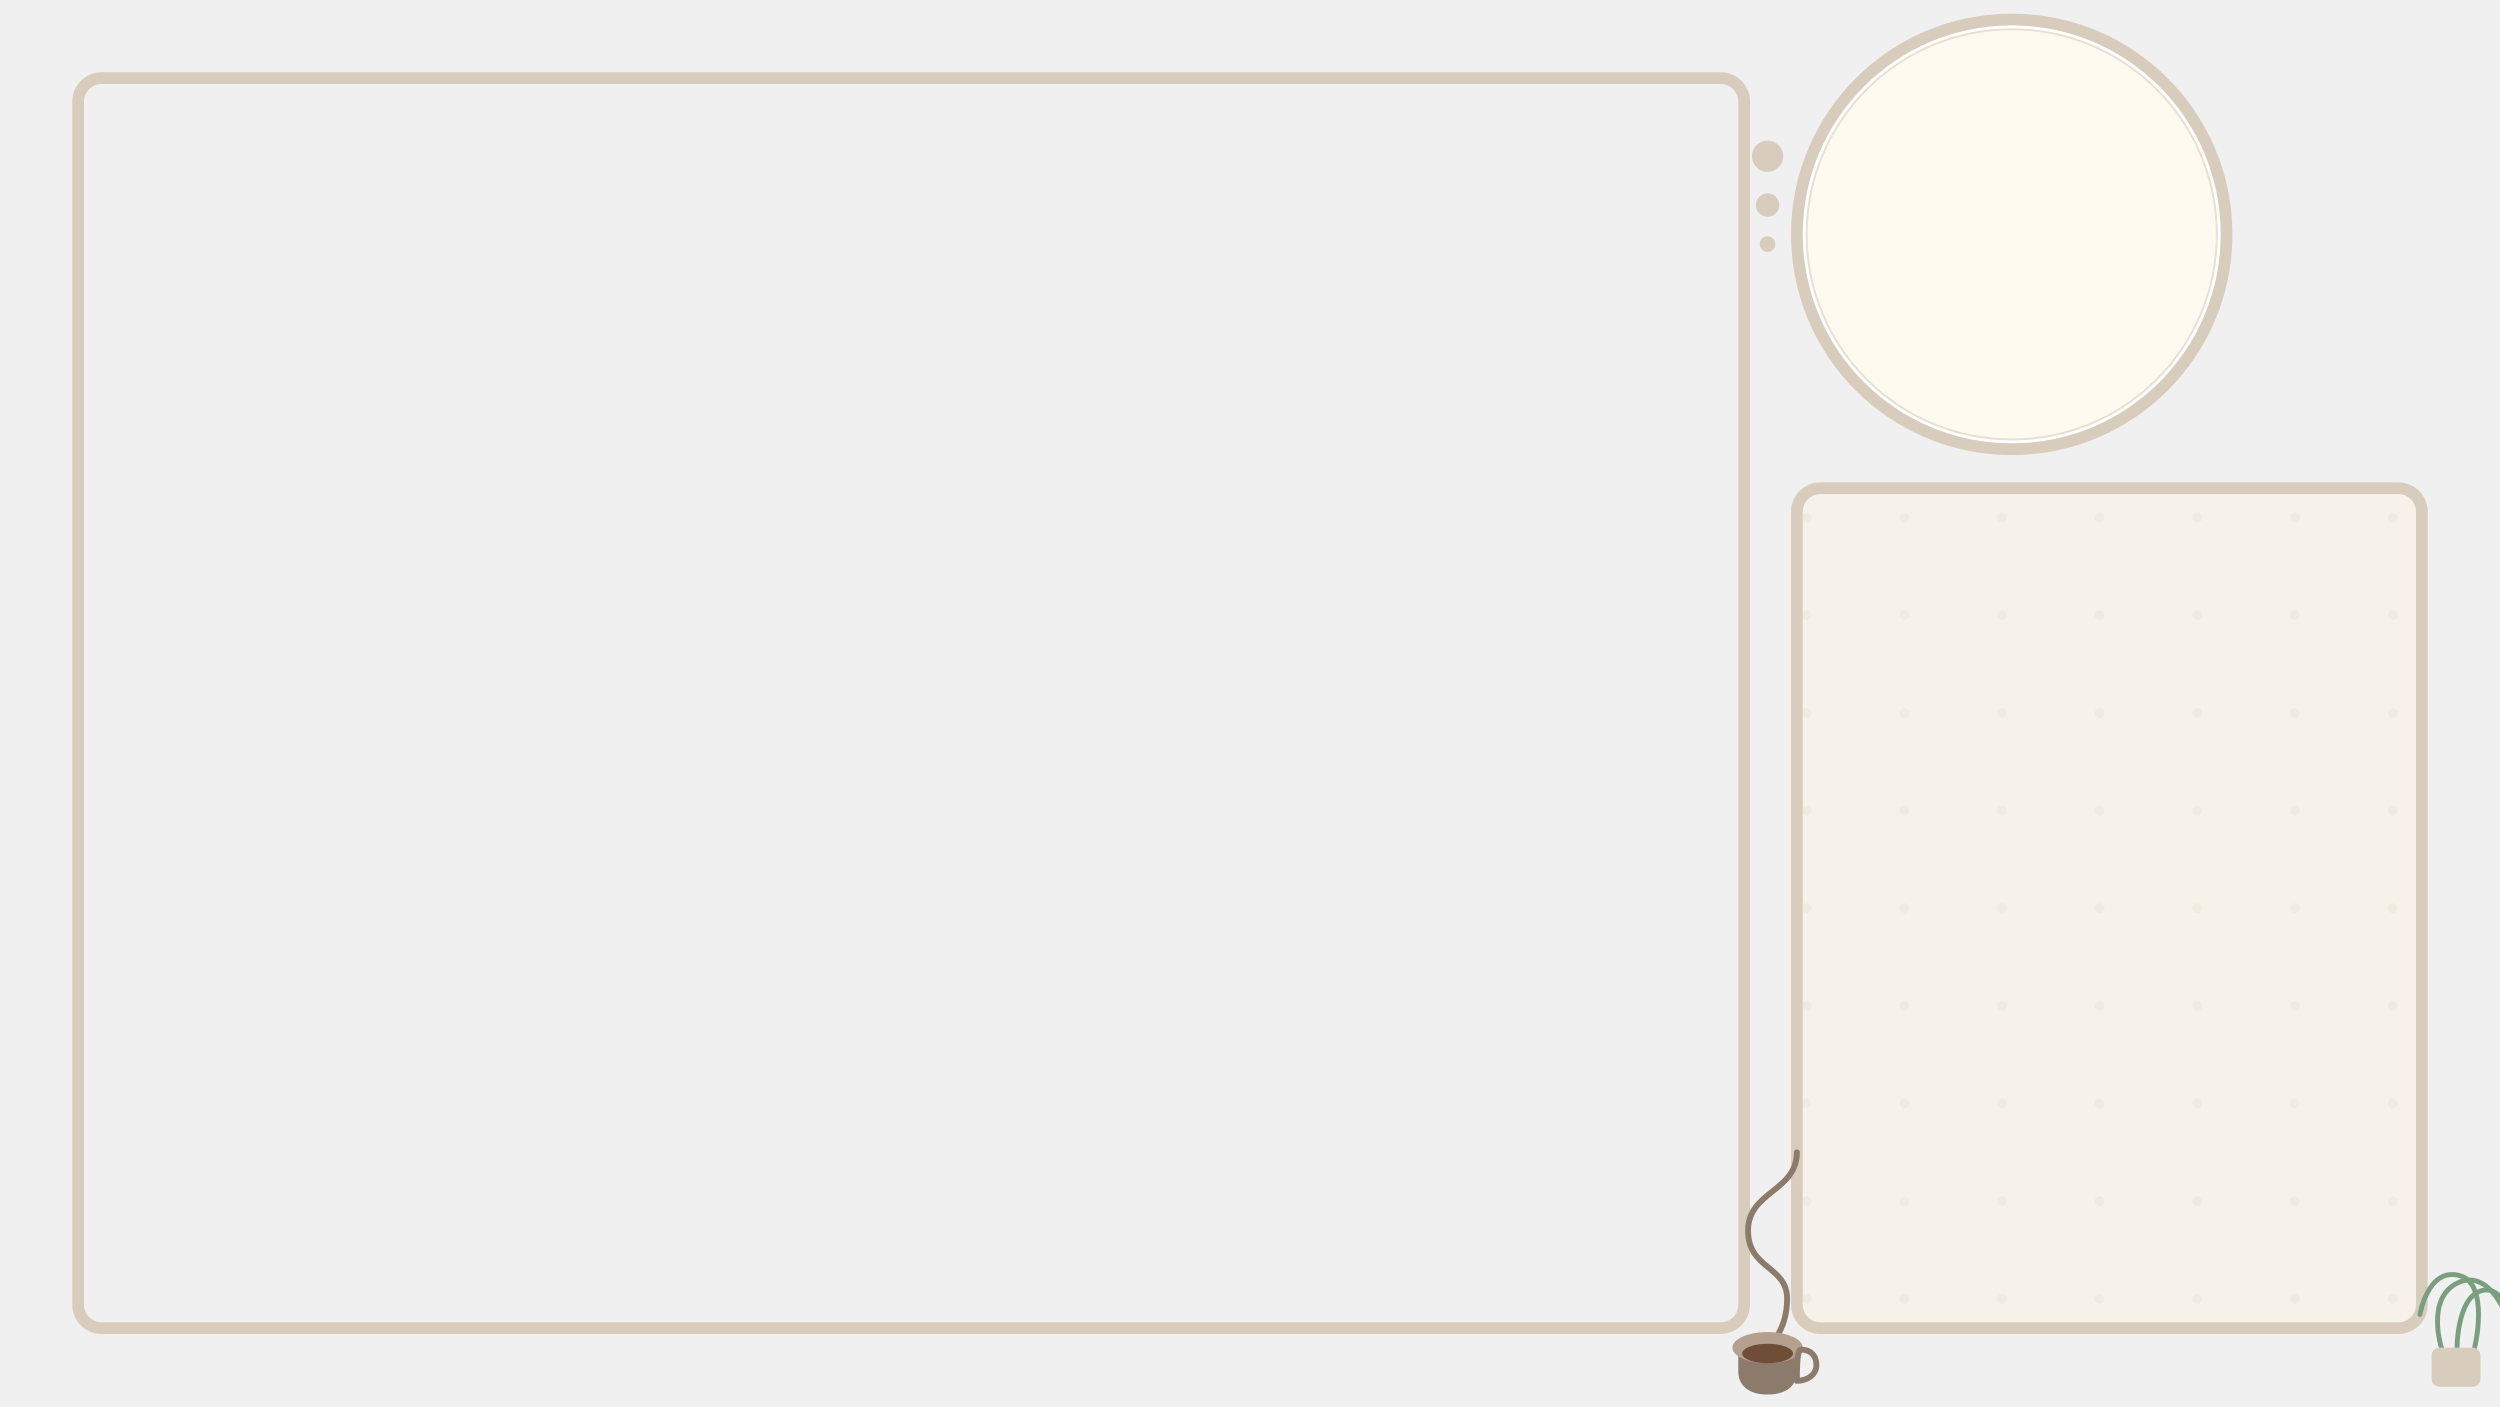
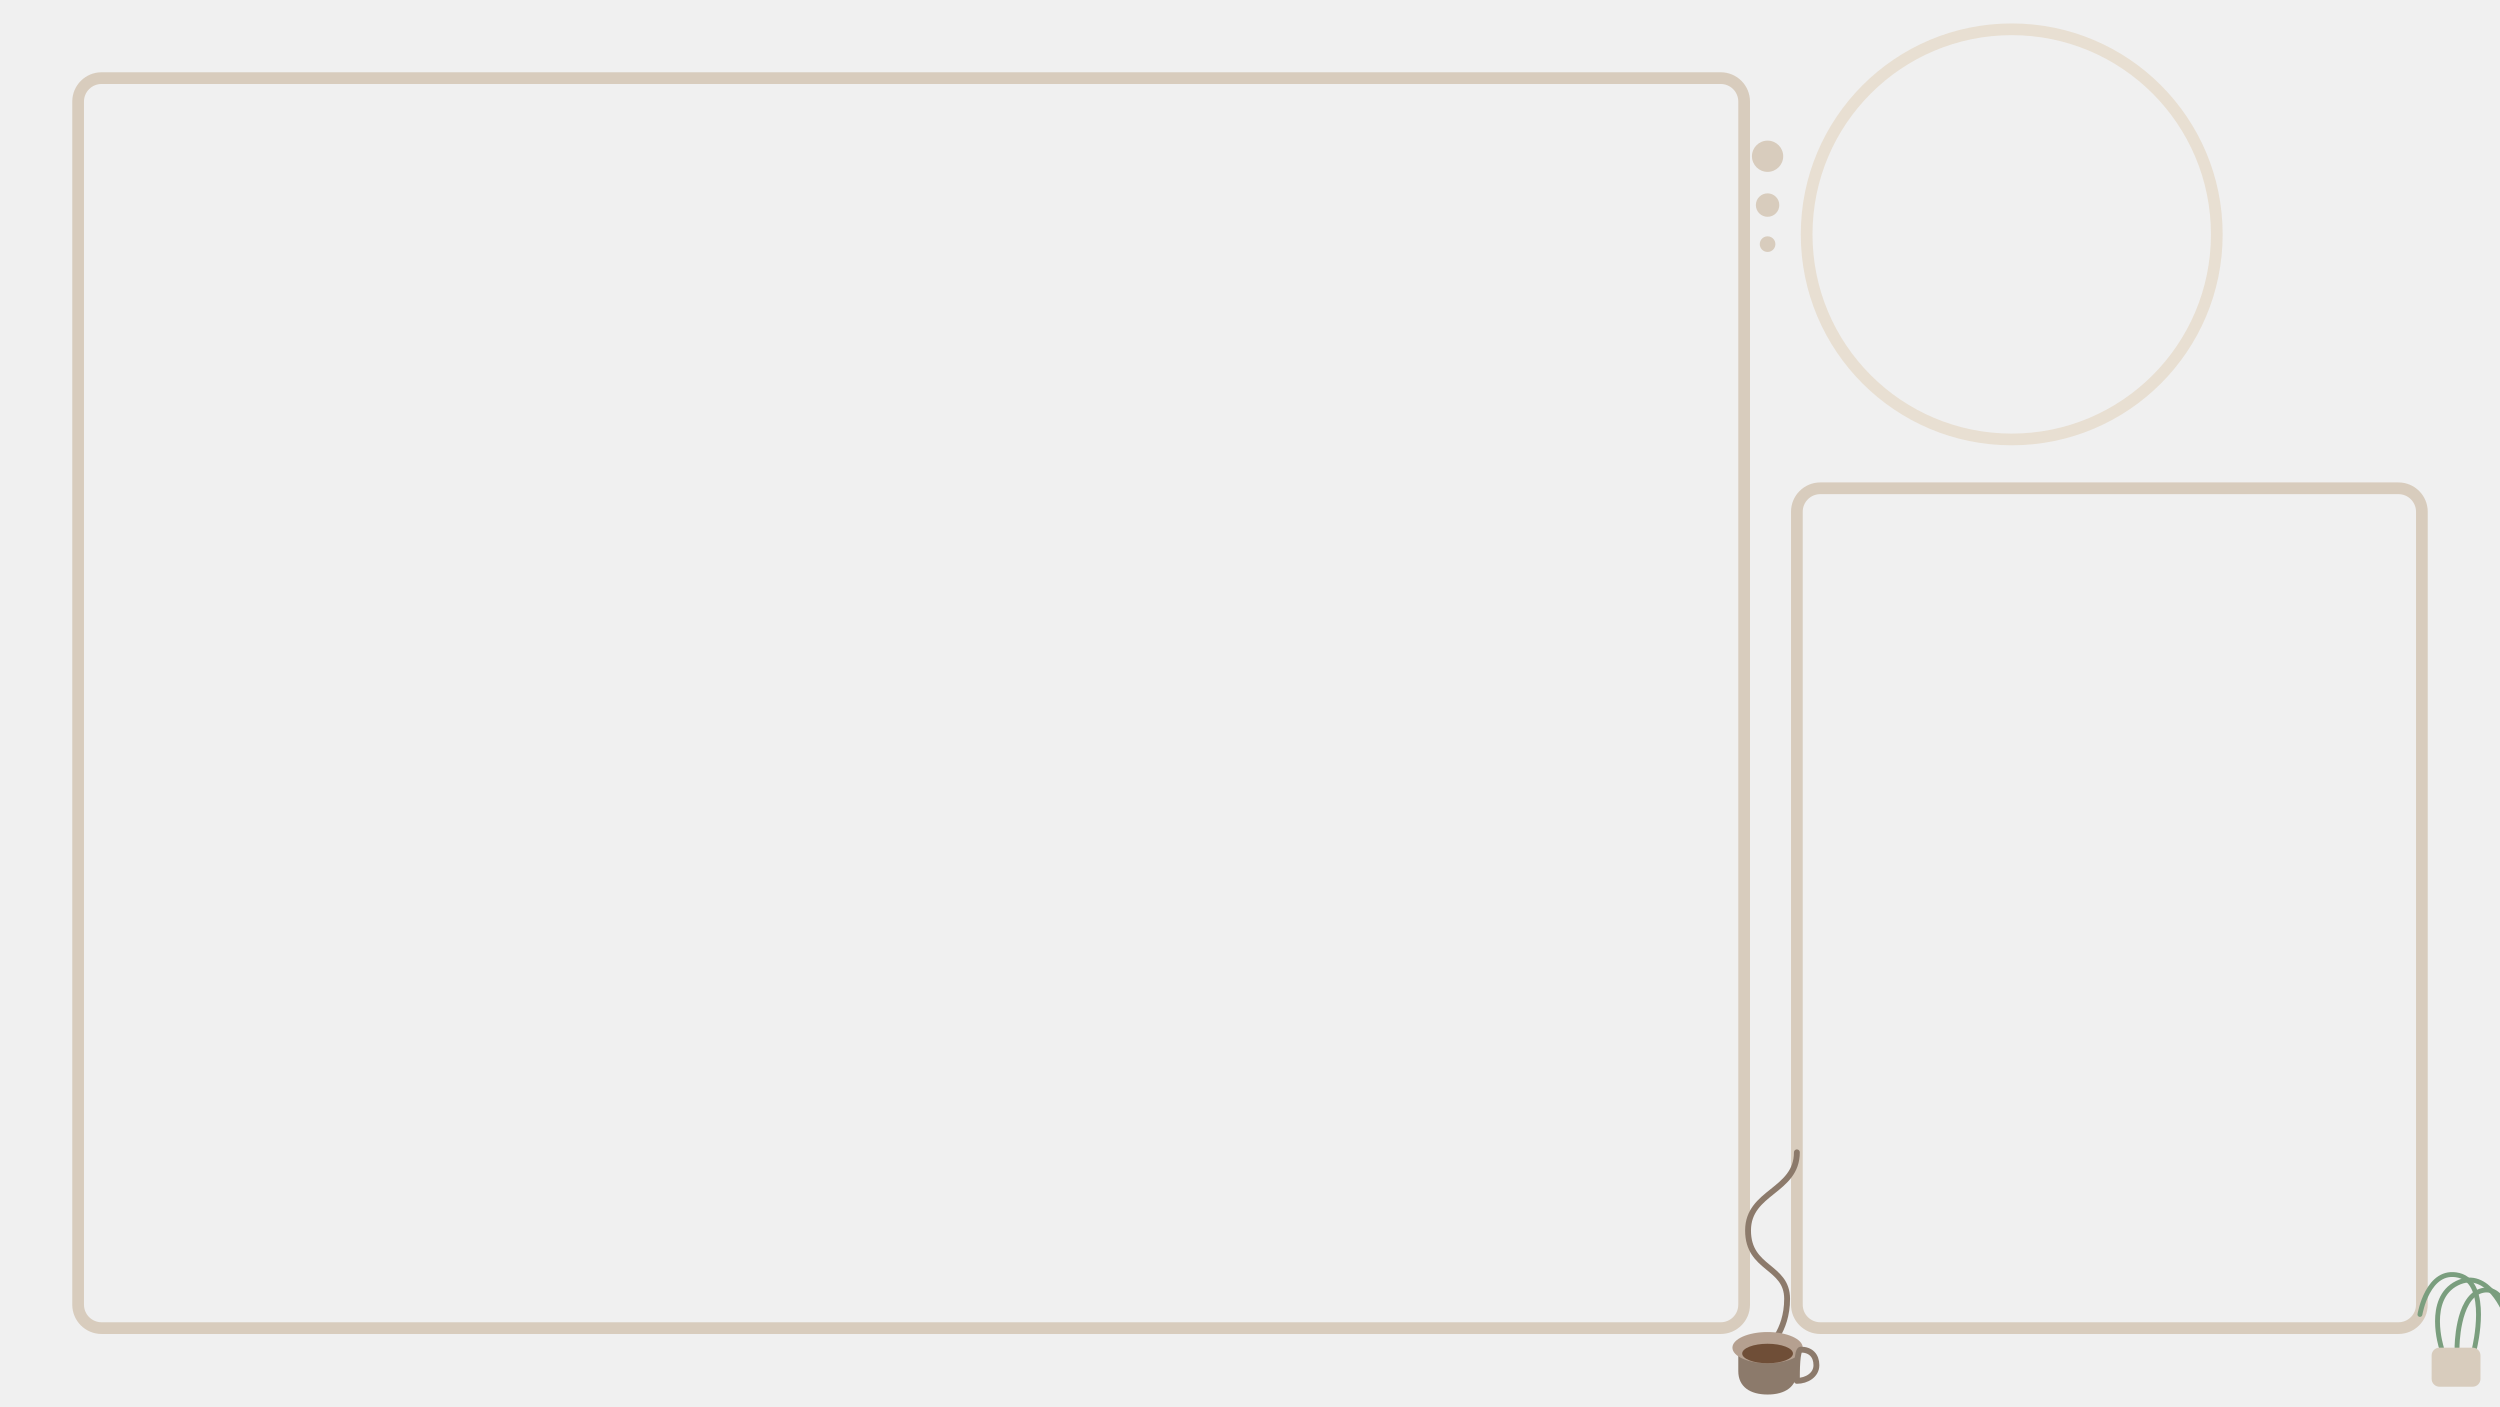
<svg xmlns="http://www.w3.org/2000/svg" viewBox="0 0 1280 720">
  <pattern id="subtle-pattern" width="50" height="50" patternUnits="userSpaceOnUse">
    <path d="M0 0h50v50H0z" fill="#F6F2E9" />
    <path d="M25 12.5a2.5 2.5 0 110 5 2.5 2.5 0 010-5z" fill="#E8DFD2" opacity="0.4" />
  </pattern>
  <rect x="40" y="40" width="853" height="640" rx="12" ry="12" fill="none" stroke="#D8CCBD" stroke-width="6" />
-   <rect x="920" y="250" width="320" height="430" rx="12" ry="12" fill="url(#subtle-pattern)" stroke="#D8CCBD" stroke-width="6" />
-   <circle cx="1030" cy="120" r="110" fill="#FFFFFF" stroke="#D8CCBD" stroke-width="6" />
-   <circle cx="1030" cy="120" r="105" fill="#FFFAF0" stroke="#E8DFD2" stroke-width="1" />
+   <rect x="920" y="250" width="320" height="430" rx="12" ry="12" fill="none" stroke="#D8CCBD" stroke-width="6" />
+   <circle cx="1030" cy="120" r="105" fill="none" stroke="#E8DFD2" stroke-width="6" />
  <path d="M905 690c0 0 10 -8 10 -25c0 -17 -20 -15 -20 -35c0 -20 25 -20 25 -40" fill="none" stroke="#8C7A6B" stroke-width="3" stroke-linecap="round" />
  <path d="M890 690h30v12c0 8 -6 12 -15 12c-9 0 -15 -4 -15 -12z" fill="#8C7A6B" />
  <ellipse cx="905" cy="690" rx="18" ry="8" fill="#B5A090" />
  <ellipse cx="905" cy="693" rx="13" ry="5" fill="#6F4E37" />
  <path d="M920 707c5 0 10 -3 10 -8s-3 -8 -8 -8c-2 0 -2 11 -2 16" fill="none" stroke="#8C7A6B" stroke-width="3" stroke-linecap="round" />
  <path d="M1250 690c0 0 -8 -25 8 -33c16 -8 25 16 25 16" fill="none" stroke="#7A9E7E" stroke-width="2.5" stroke-linecap="round" />
  <path d="M1267 690c0 0 8 -33 -8 -37c-16 -4 -20 20 -20 20" fill="none" stroke="#7A9E7E" stroke-width="2.5" stroke-linecap="round" />
  <path d="M1258 690c0 0 0 -25 12 -29c12 -4 16 16 16 16" fill="none" stroke="#7A9E7E" stroke-width="2.5" stroke-linecap="round" />
  <rect x="1245" y="690" width="25" height="20" rx="4" ry="4" fill="#D8CCBD" />
  <circle cx="905" cy="80" r="8" fill="#D8CCBD" />
  <circle cx="905" cy="105" r="6" fill="#D8CCBD" />
  <circle cx="905" cy="125" r="4" fill="#D8CCBD" />
</svg>
